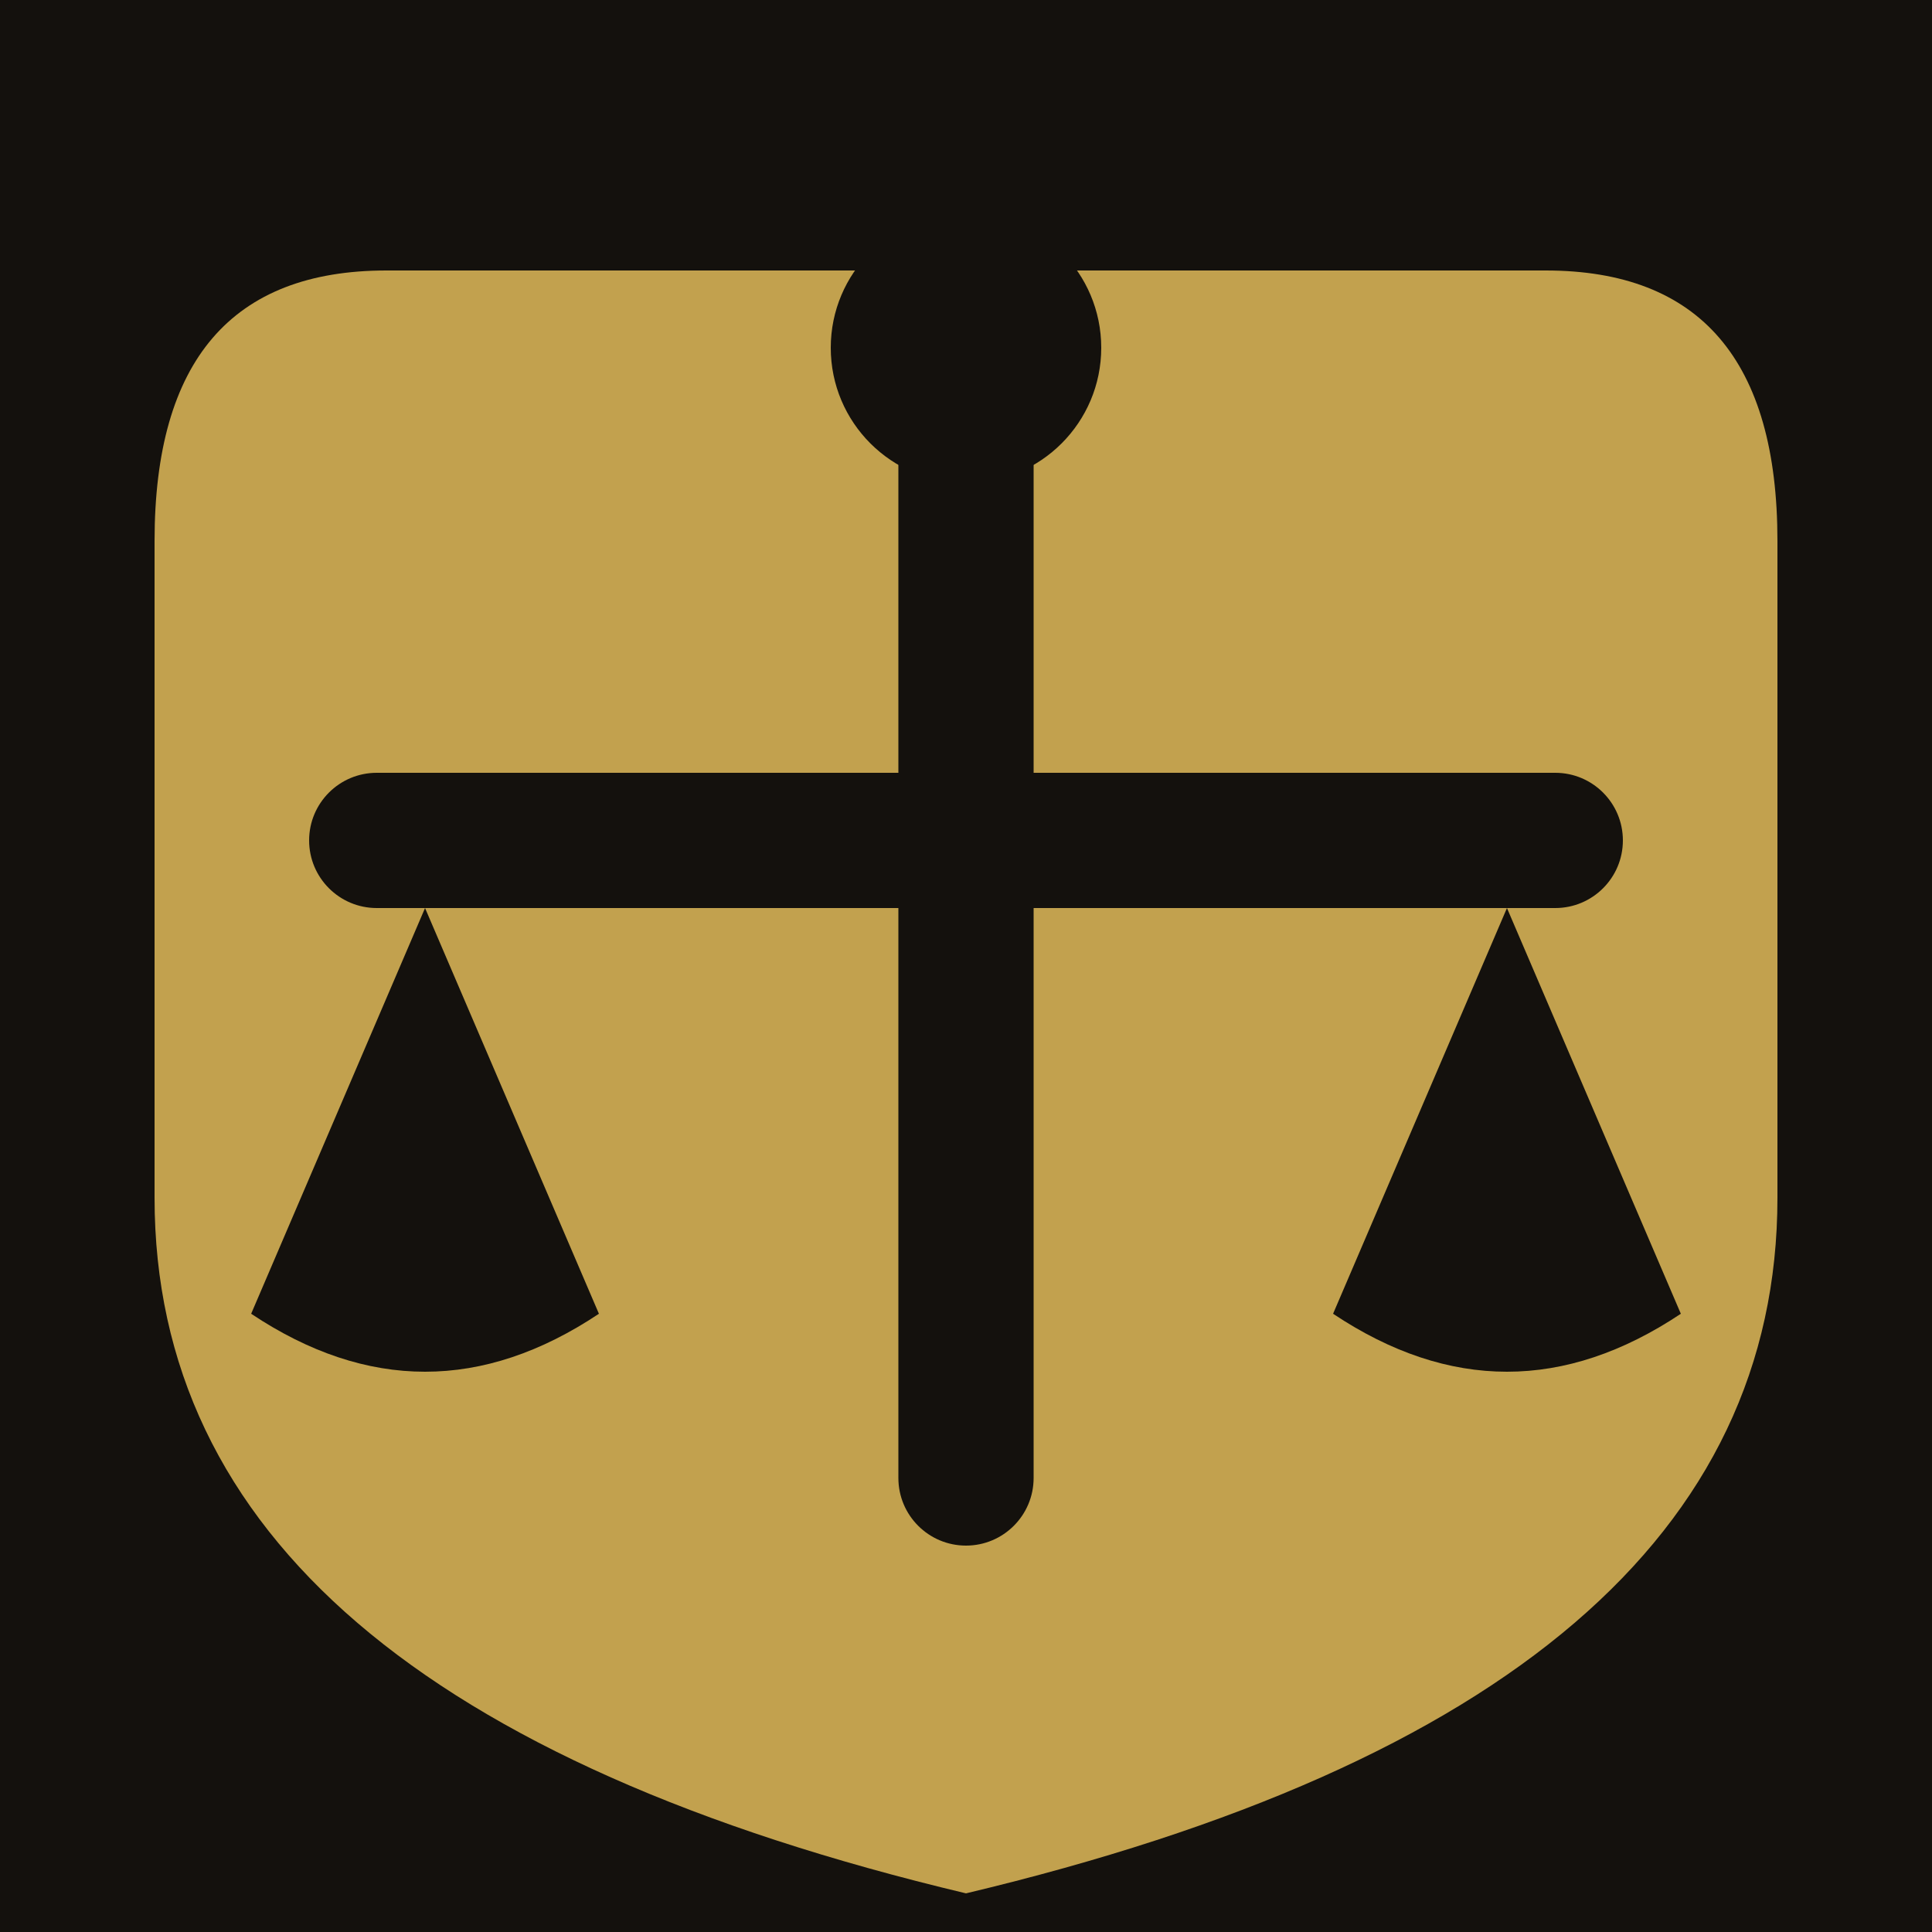
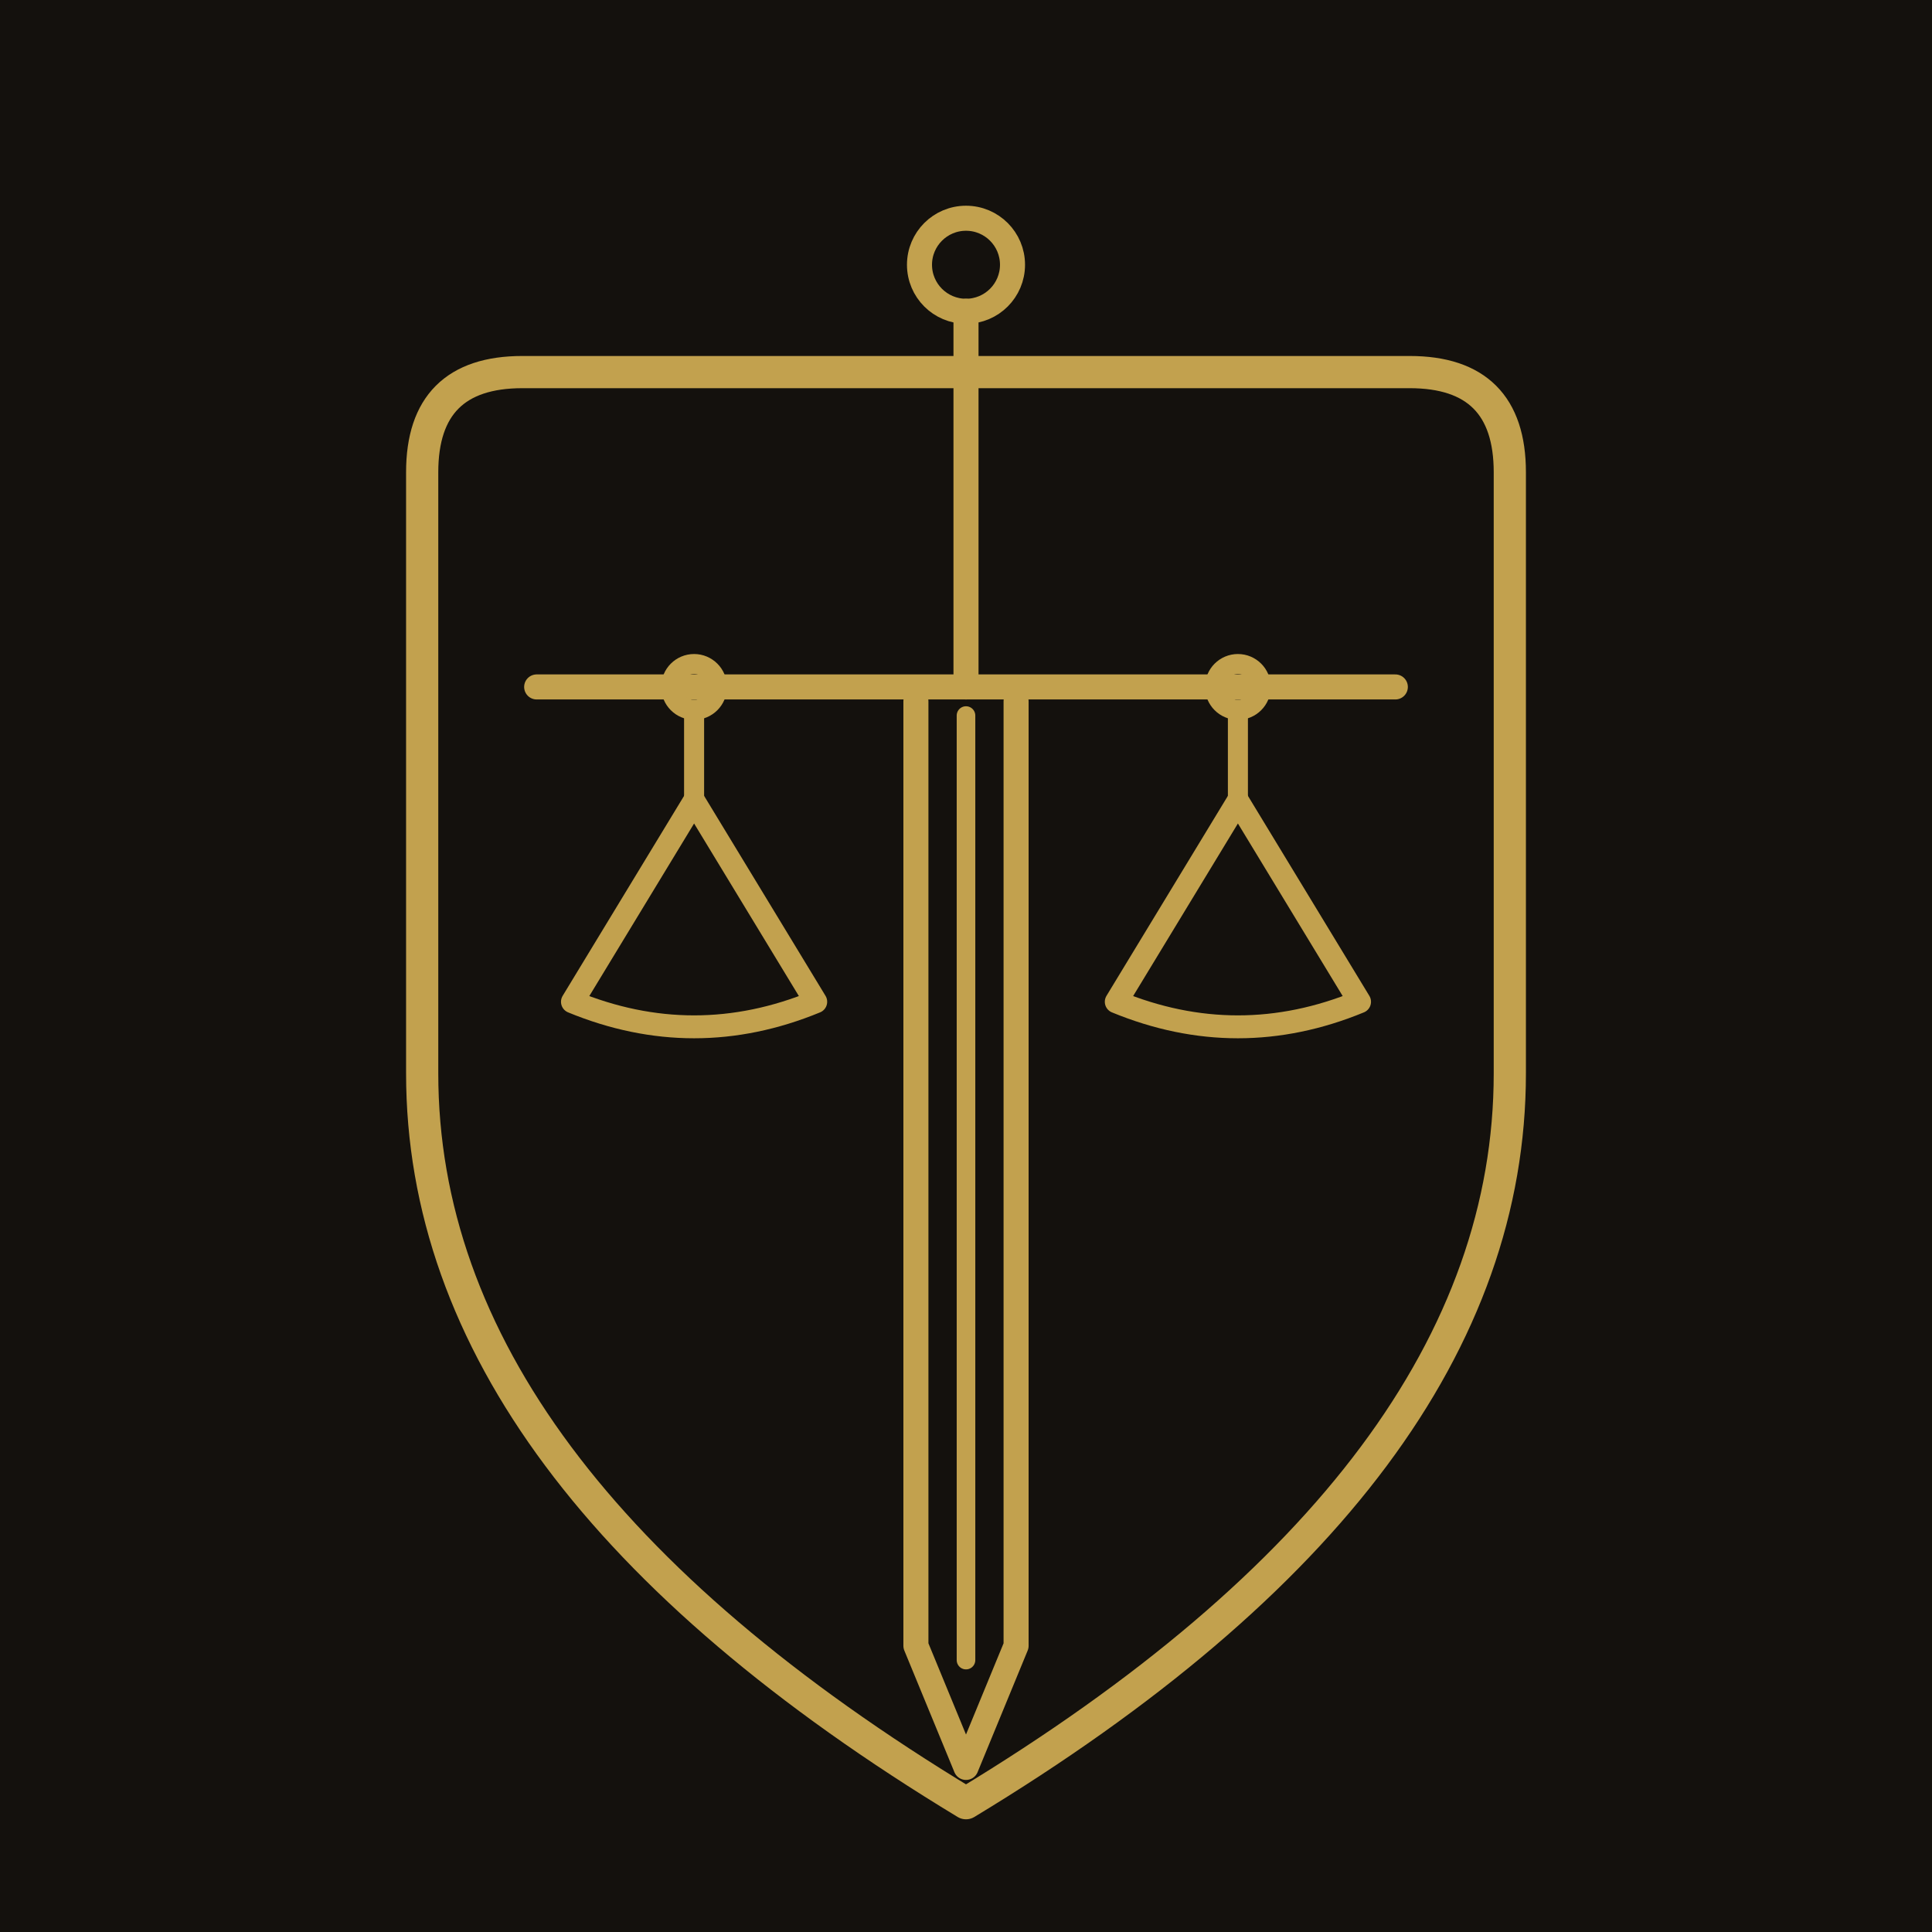
- <svg xmlns="http://www.w3.org/2000/svg" viewBox="0 0 100 100">
-   <rect width="100" height="100" fill="#14110D" />
-   <path d="M20,14 L80,14 Q92,14 92,28 L92,62 Q92,88 50,98 Q8,88 8,62 L8,28 Q8,14 20,14 Z" fill="#C2A14E" />
-   <rect x="16" y="40" width="68" height="7" rx="3.5" fill="#14110D" />
-   <rect x="46.5" y="18" width="7" height="62" rx="3.5" fill="#14110D" />
-   <circle cx="50" cy="18" r="7" fill="#14110D" />
-   <path d="M22,47 L13,68 Q22,74 31,68 Z" fill="#14110D" />
-   <path d="M78,47 L69,68 Q78,74 87,68 Z" fill="#14110D" />
+ <svg xmlns="http://www.w3.org/2000/svg" viewBox="-15 0 270 270">
+   <rect x="-15" y="0" width="270" height="270" fill="#14110D" />
+   <g fill="none" stroke="#C2A14E" stroke-linecap="round" stroke-linejoin="round">
+     <path d="M58,52 L182,52 Q196,52 196,66 L196,150 Q196,206 120,252 Q44,206 44,150 L44,66 Q44,52 58,52 Z" stroke-width="4.5" />
+     <circle cx="120" cy="37" r="6.5" stroke-width="3.5" />
+     <line x1="120" y1="43.5" x2="120" y2="96" stroke-width="3.5" />
+     <line x1="60" y1="96" x2="180" y2="96" stroke-width="3.5" />
+     <circle cx="82" cy="96" r="3.2" stroke-width="2.8" />
+     <circle cx="158" cy="96" r="3.2" stroke-width="2.8" />
+     <line x1="82" y1="99.2" x2="82" y2="112" stroke-width="2.8" />
+     <line x1="158" y1="99.2" x2="158" y2="112" stroke-width="2.8" />
+     <path d="M82,112 L65,140 Q82,147 99,140 Z" stroke-width="3.2" />
+     <path d="M158,112 L141,140 Q158,147 175,140 Z" stroke-width="3.2" />
+     <path d="M113,98 L113,230 L120,247 L127,230 L127,98" stroke-width="3.5" />
+     <line x1="120" y1="100" x2="120" y2="232" stroke-width="2.6" />
+   </g>
</svg>
